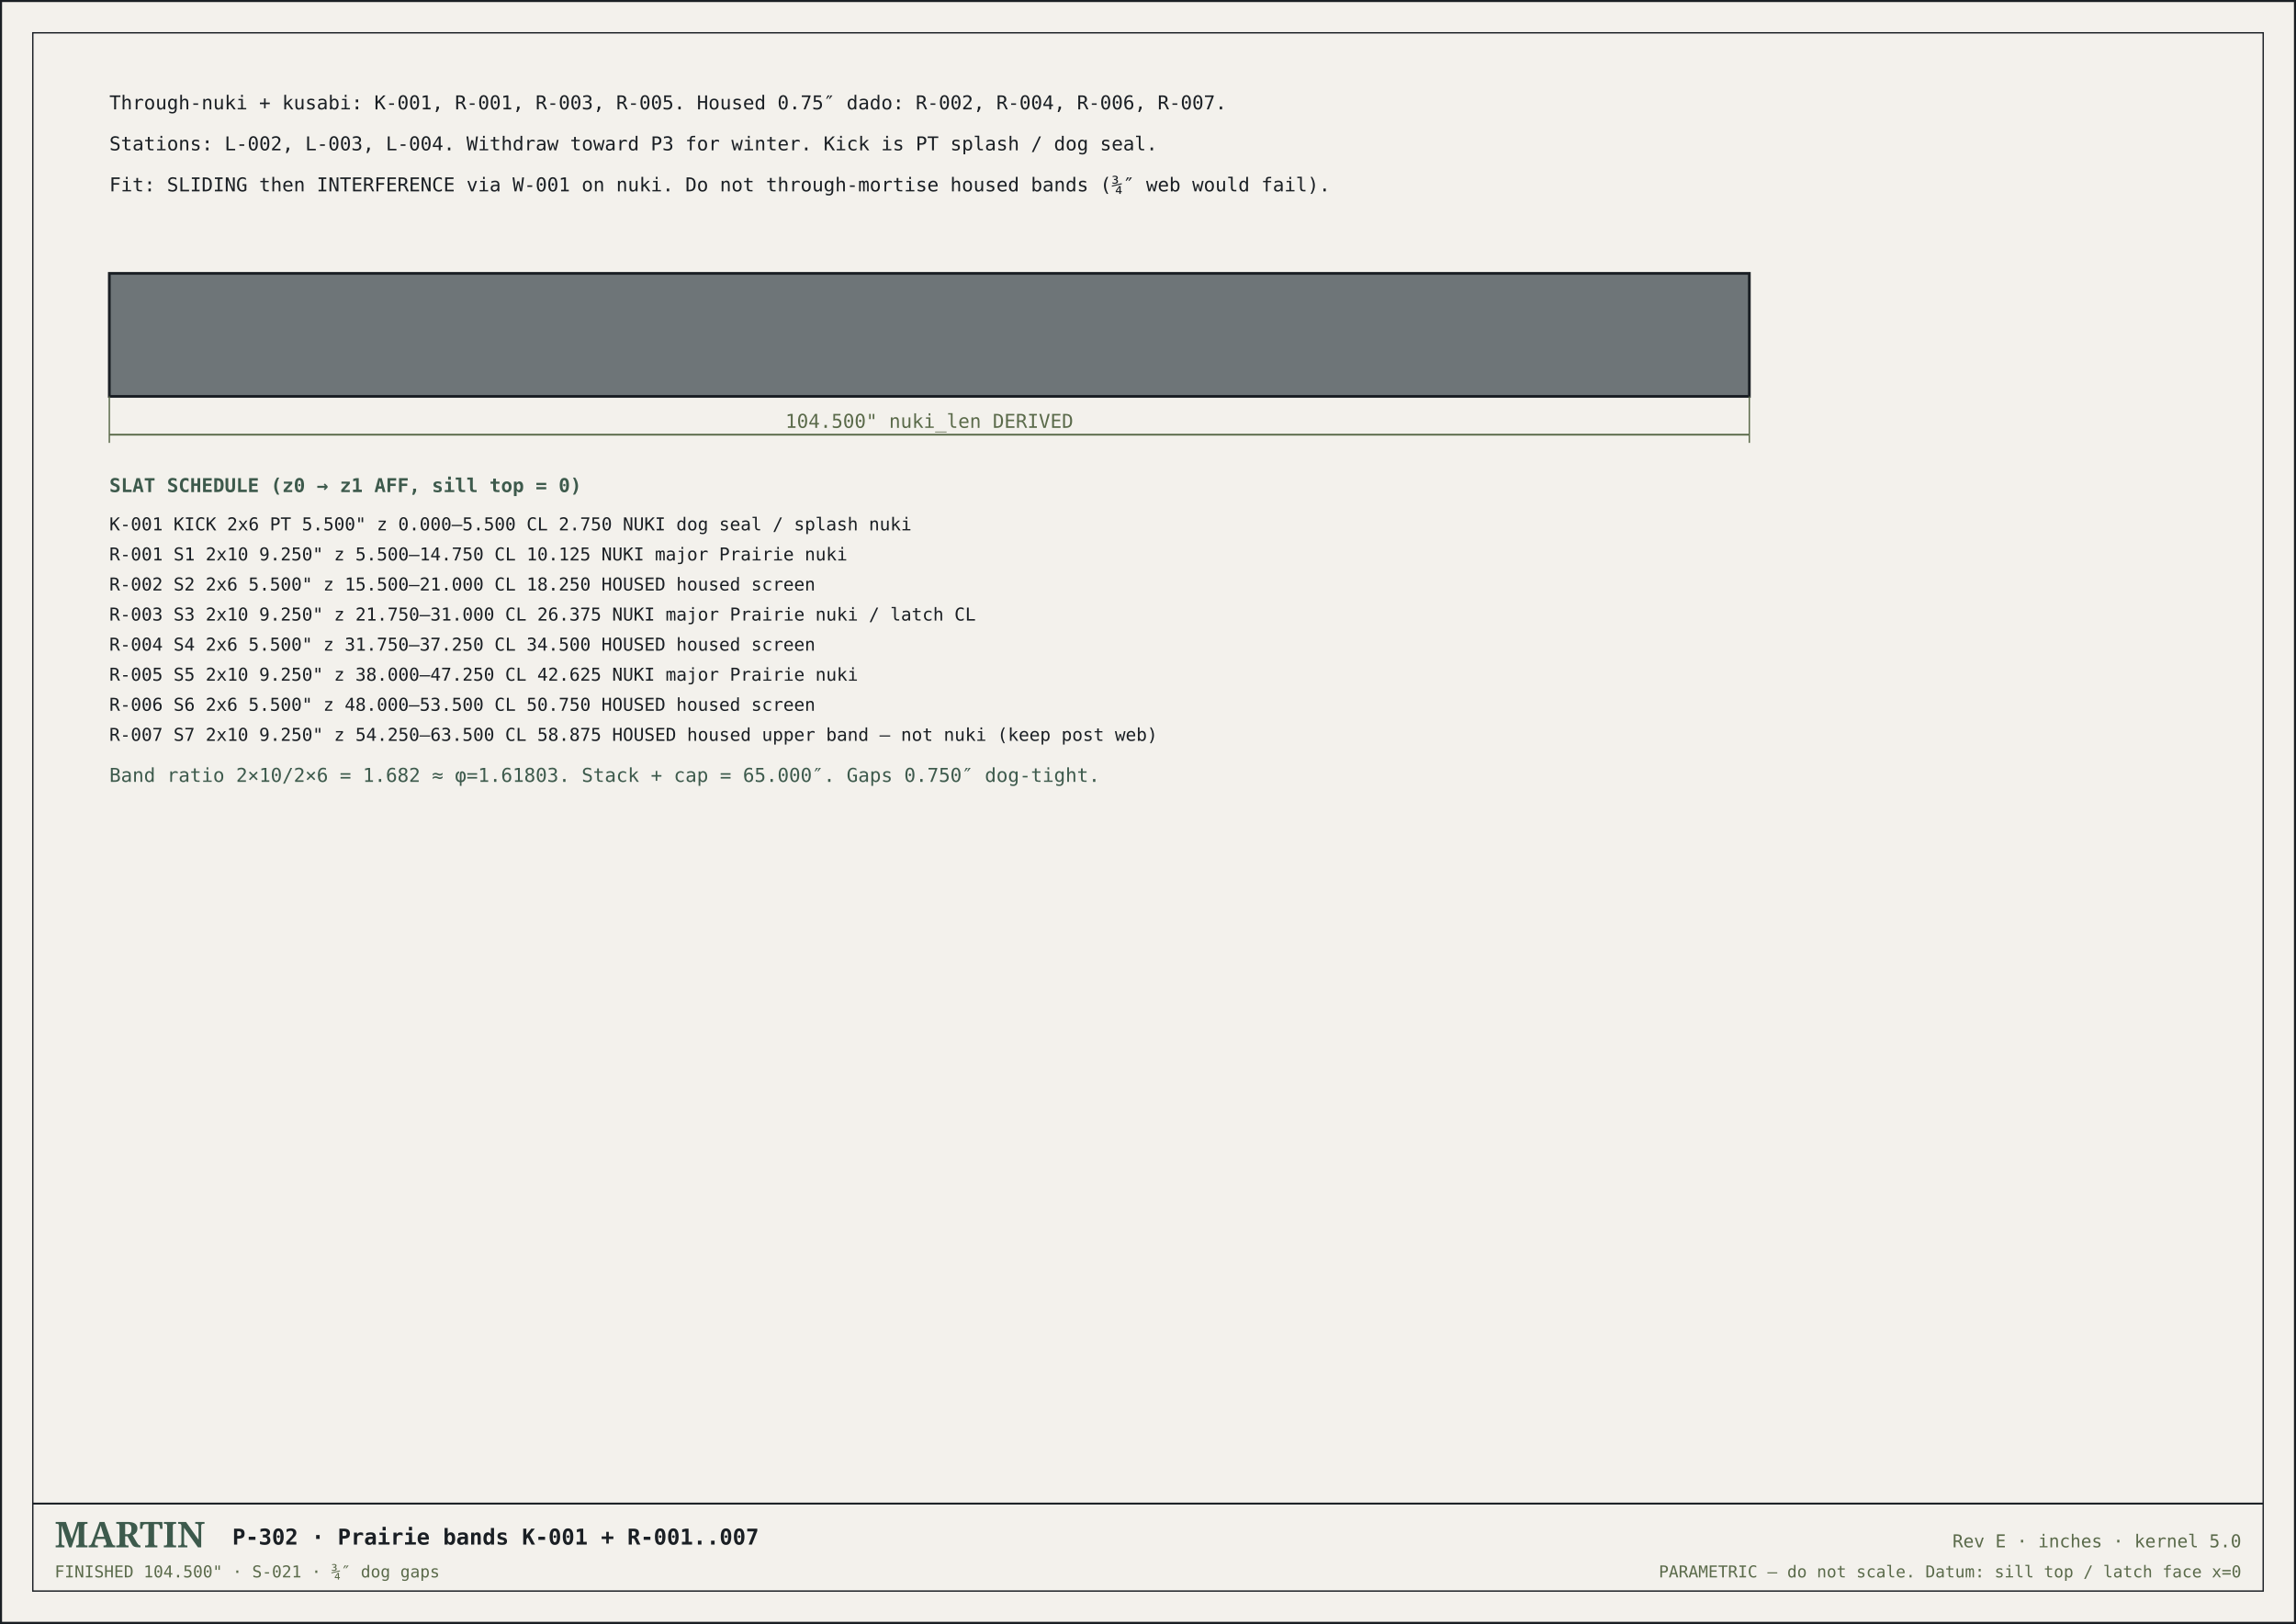
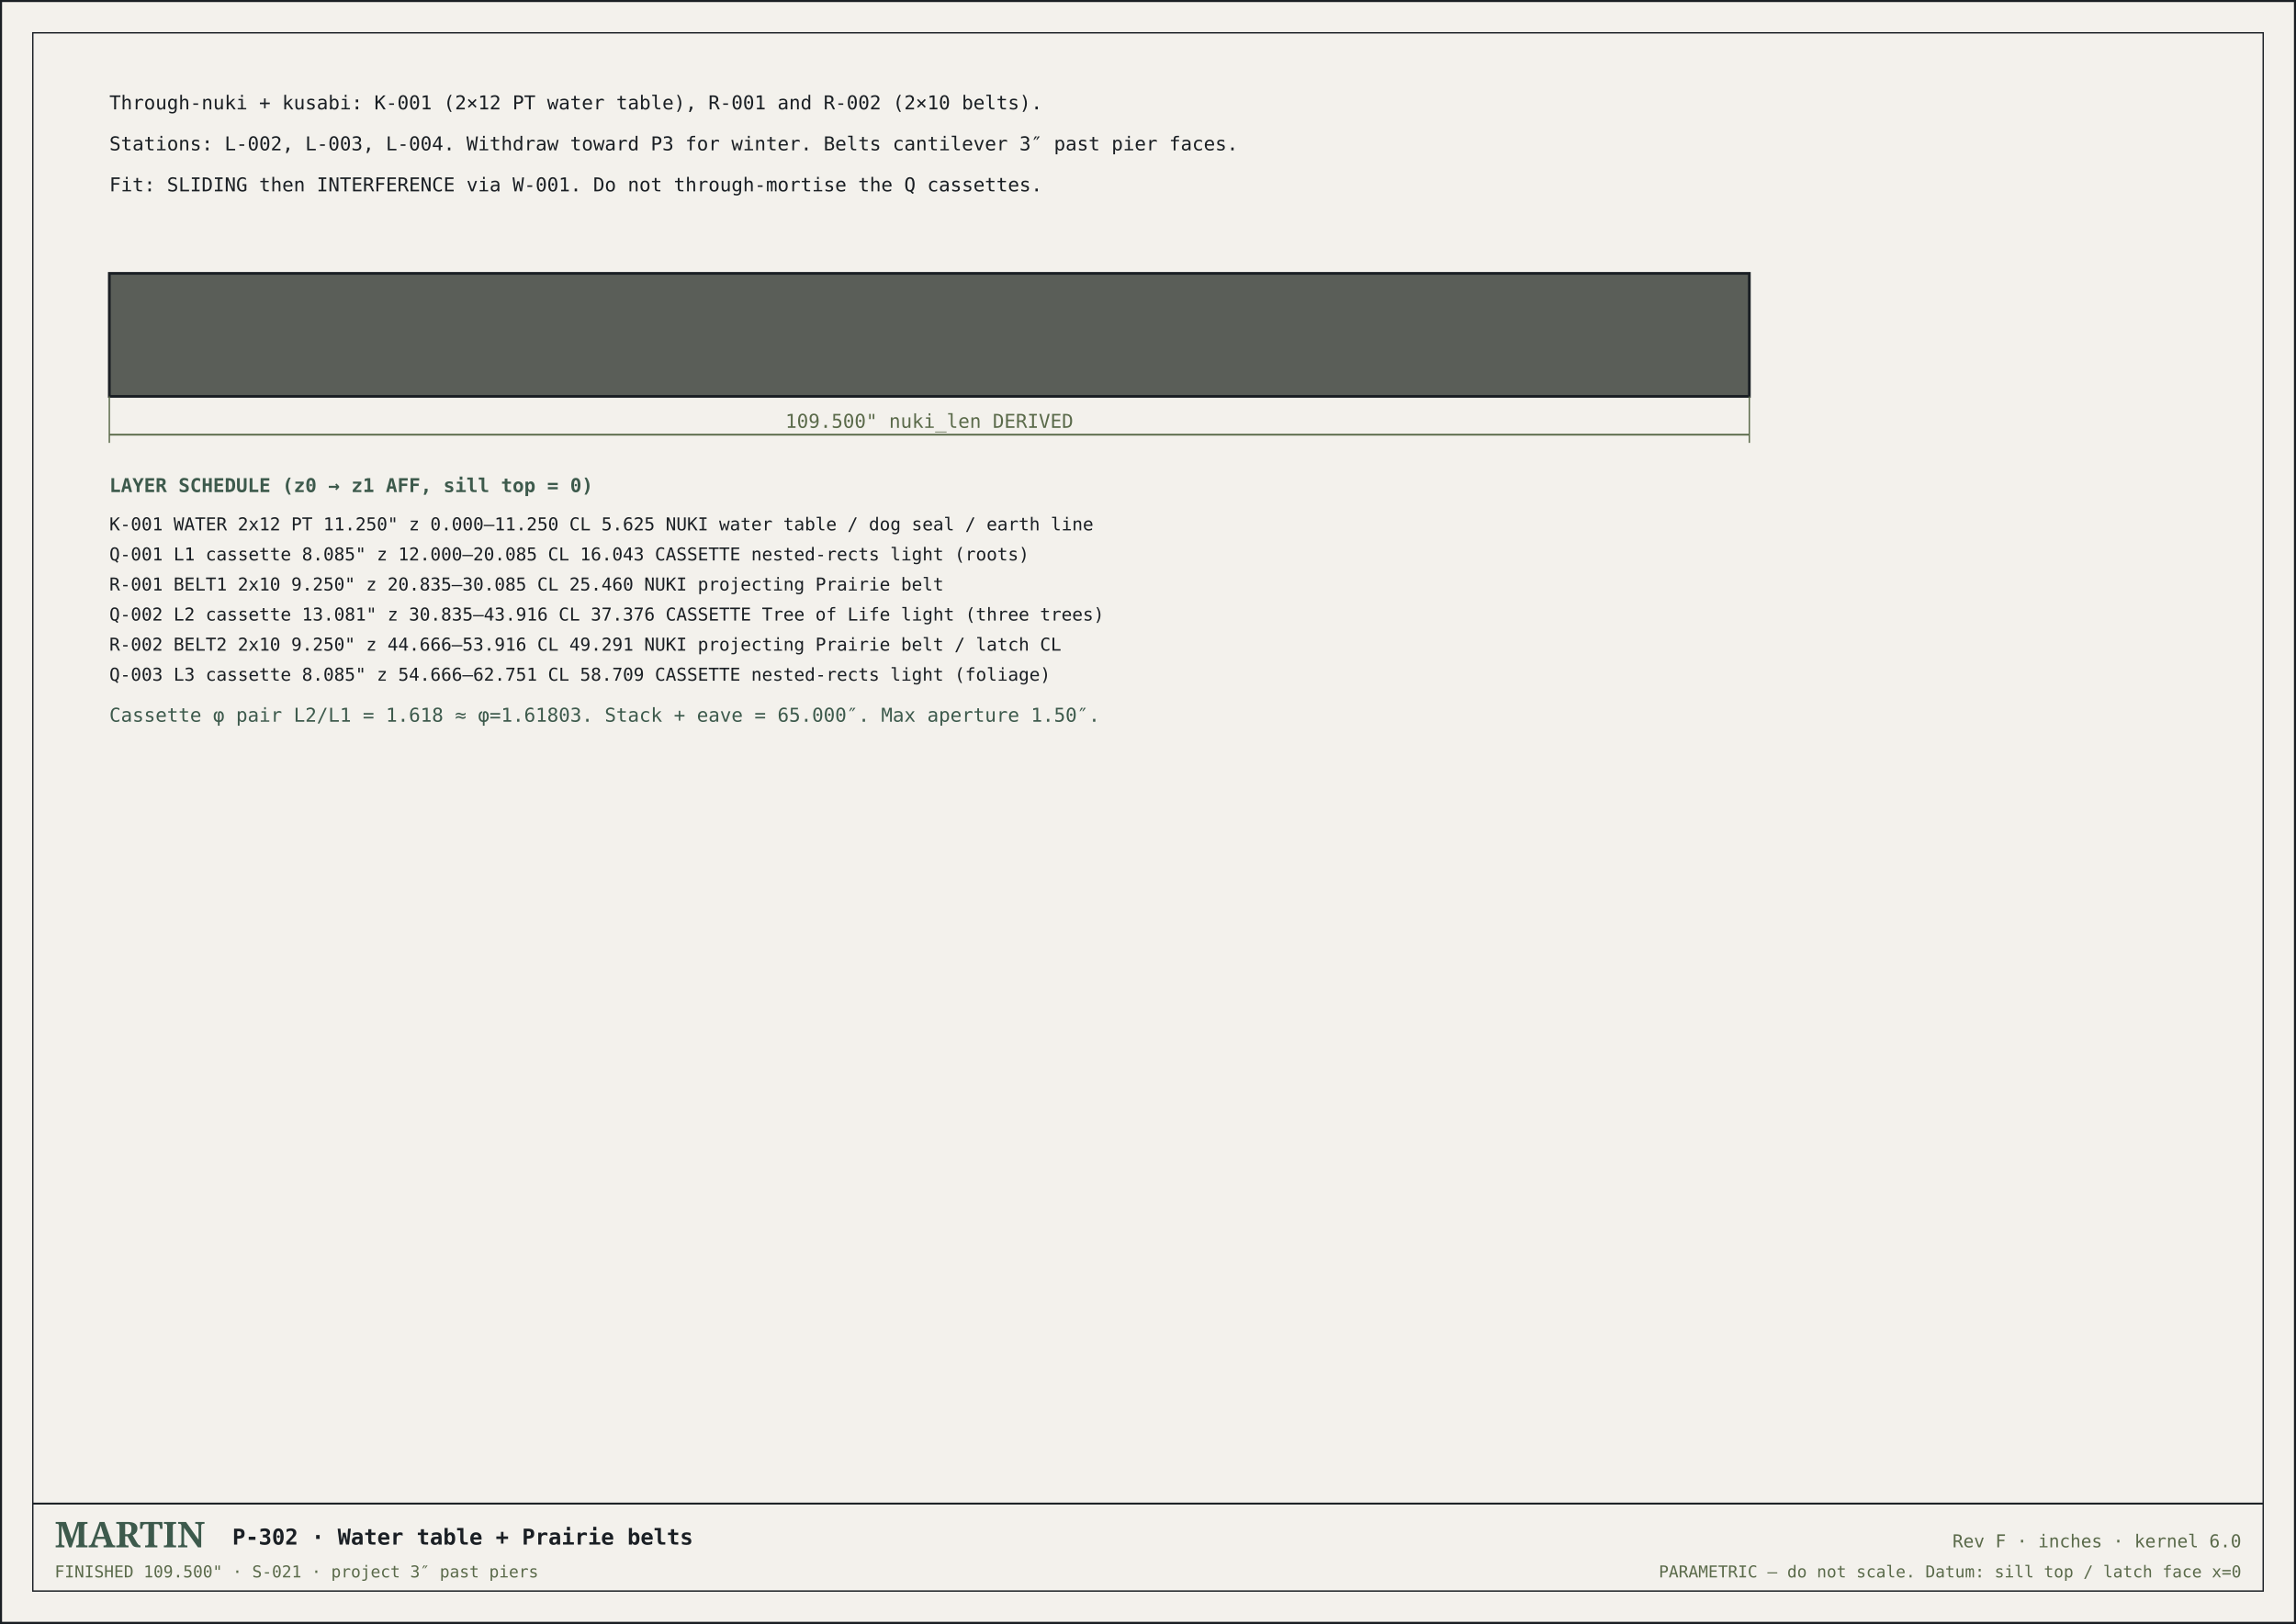
<svg xmlns="http://www.w3.org/2000/svg" width="1680" height="1188" viewBox="0 0 1680 1188">
  <rect x="0.0" y="0.0" width="1680.0" height="1188.0" fill="#f3f1ec" stroke="#1a1f24" stroke-width="3" />
  <rect x="24.0" y="24.0" width="1632.0" height="1140.0" fill="none" stroke="#1a1f24" stroke-width="1" />
  <line x1="24.0" y1="1100.0" x2="1656.0" y2="1100.0" stroke="#1a1f24" stroke-width="1.4" />
  <text x="40.0" y="1132.0" font-family="Georgia, serif" font-size="26" fill="#3d5a4c" text-anchor="start" font-weight="600">MARTIN</text>
-   <text x="170.0" y="1130.0" font-family="IBM Plex Mono, Menlo, monospace" font-size="16" fill="#1a1f24" text-anchor="start" font-weight="600">P-302  ·  Prairie bands K-001 + R-001..007</text>
-   <text x="40.0" y="1154.0" font-family="IBM Plex Mono, Menlo, monospace" font-size="12" fill="#5a6a4a" text-anchor="start">FINISHED 104.500"  ·  S-021  ·  ¾″ dog gaps</text>
-   <text x="1640.0" y="1132.0" font-family="IBM Plex Mono, Menlo, monospace" font-size="13" fill="#5a6a4a" text-anchor="end">Rev E  ·  inches  ·  kernel 5.0</text>
+   <text x="170.0" y="1130.0" font-family="IBM Plex Mono, Menlo, monospace" font-size="16" fill="#1a1f24" text-anchor="start" font-weight="600">P-302  ·  Water table + Prairie belts</text>
+   <text x="40.0" y="1154.0" font-family="IBM Plex Mono, Menlo, monospace" font-size="12" fill="#5a6a4a" text-anchor="start">FINISHED 109.500"  ·  S-021  ·  project 3″ past piers</text>
+   <text x="1640.0" y="1132.0" font-family="IBM Plex Mono, Menlo, monospace" font-size="13" fill="#5a6a4a" text-anchor="end">Rev F  ·  inches  ·  kernel 6.0</text>
  <text x="1640.0" y="1154.0" font-family="IBM Plex Mono, Menlo, monospace" font-size="12" fill="#5a6a4a" text-anchor="end">PARAMETRIC — do not scale. Datum: sill top / latch face x=0</text>
-   <rect x="80.0" y="200.0" width="1200.0" height="90.0" fill="#6e7578" stroke="#1a1f24" stroke-width="2" />
+   <rect x="80.0" y="200.0" width="1200.0" height="90.0" fill="#5a5e58" stroke="#1a1f24" stroke-width="2" />
  <line x1="80.0" y1="290.0" x2="80.0" y2="324.0" stroke="#5a6a4a" stroke-width="1" />
  <line x1="1280.0" y1="290.0" x2="1280.0" y2="324.0" stroke="#5a6a4a" stroke-width="1" />
  <line x1="80.0" y1="318.0" x2="1280.0" y2="318.0" stroke="#5a6a4a" stroke-width="1.3" />
-   <text x="680.0" y="313.0" font-family="IBM Plex Mono, Menlo, monospace" font-size="14" fill="#5a6a4a" text-anchor="middle">104.500" nuki_len  DERIVED</text>
-   <text x="80.0" y="80.0" font-family="IBM Plex Mono, Menlo, monospace" font-size="14" fill="#1a1f24" text-anchor="start">Through-nuki + kusabi: K-001, R-001, R-003, R-005. Housed 0.75″ dado: R-002, R-004, R-006, R-007.</text>
-   <text x="80.0" y="110.0" font-family="IBM Plex Mono, Menlo, monospace" font-size="14" fill="#1a1f24" text-anchor="start">Stations: L-002, L-003, L-004. Withdraw toward P3 for winter. Kick is PT splash / dog seal.</text>
-   <text x="80.0" y="140.0" font-family="IBM Plex Mono, Menlo, monospace" font-size="14" fill="#1a1f24" text-anchor="start">Fit: SLIDING then INTERFERENCE via W-001 on nuki. Do not through-mortise housed bands (¾″ web would fail).</text>
-   <text x="80.0" y="360.0" font-family="IBM Plex Mono, Menlo, monospace" font-size="14" fill="#3d5a4c" text-anchor="start" font-weight="600">SLAT SCHEDULE  (z0 → z1  AFF, sill top = 0)</text>
-   <text x="80.0" y="388.0" font-family="IBM Plex Mono, Menlo, monospace" font-size="13" fill="#1a1f24" text-anchor="start">K-001   KICK   2x6 PT    5.500"  z 0.000–5.500  CL 2.750  NUKI  dog seal / splash nuki</text>
-   <text x="80.0" y="410.0" font-family="IBM Plex Mono, Menlo, monospace" font-size="13" fill="#1a1f24" text-anchor="start">R-001   S1     2x10      9.250"  z 5.500–14.750  CL 10.125  NUKI  major Prairie nuki</text>
-   <text x="80.0" y="432.0" font-family="IBM Plex Mono, Menlo, monospace" font-size="13" fill="#1a1f24" text-anchor="start">R-002   S2     2x6       5.500"  z 15.500–21.000  CL 18.250  HOUSED  housed screen</text>
-   <text x="80.0" y="454.0" font-family="IBM Plex Mono, Menlo, monospace" font-size="13" fill="#1a1f24" text-anchor="start">R-003   S3     2x10      9.250"  z 21.750–31.000  CL 26.375  NUKI  major Prairie nuki / latch CL</text>
-   <text x="80.0" y="476.0" font-family="IBM Plex Mono, Menlo, monospace" font-size="13" fill="#1a1f24" text-anchor="start">R-004   S4     2x6       5.500"  z 31.750–37.250  CL 34.500  HOUSED  housed screen</text>
-   <text x="80.0" y="498.0" font-family="IBM Plex Mono, Menlo, monospace" font-size="13" fill="#1a1f24" text-anchor="start">R-005   S5     2x10      9.250"  z 38.000–47.250  CL 42.625  NUKI  major Prairie nuki</text>
-   <text x="80.0" y="520.0" font-family="IBM Plex Mono, Menlo, monospace" font-size="13" fill="#1a1f24" text-anchor="start">R-006   S6     2x6       5.500"  z 48.000–53.500  CL 50.750  HOUSED  housed screen</text>
-   <text x="80.0" y="542.0" font-family="IBM Plex Mono, Menlo, monospace" font-size="13" fill="#1a1f24" text-anchor="start">R-007   S7     2x10      9.250"  z 54.250–63.500  CL 58.875  HOUSED  housed upper band — not nuki (keep post web)</text>
-   <text x="80.0" y="572.0" font-family="IBM Plex Mono, Menlo, monospace" font-size="14" fill="#3d5a4c" text-anchor="start">Band ratio 2×10/2×6 = 1.682 ≈ φ=1.61803. Stack + cap = 65.000″. Gaps 0.750″ dog-tight.</text>
+   <text x="680.0" y="313.0" font-family="IBM Plex Mono, Menlo, monospace" font-size="14" fill="#5a6a4a" text-anchor="middle">109.500" nuki_len  DERIVED</text>
+   <text x="80.0" y="80.0" font-family="IBM Plex Mono, Menlo, monospace" font-size="14" fill="#1a1f24" text-anchor="start">Through-nuki + kusabi: K-001 (2×12 PT water table), R-001 and R-002 (2×10 belts).</text>
+   <text x="80.0" y="110.0" font-family="IBM Plex Mono, Menlo, monospace" font-size="14" fill="#1a1f24" text-anchor="start">Stations: L-002, L-003, L-004. Withdraw toward P3 for winter. Belts cantilever 3″ past pier faces.</text>
+   <text x="80.0" y="140.0" font-family="IBM Plex Mono, Menlo, monospace" font-size="14" fill="#1a1f24" text-anchor="start">Fit: SLIDING then INTERFERENCE via W-001. Do not through-mortise the Q cassettes.</text>
+   <text x="80.0" y="360.0" font-family="IBM Plex Mono, Menlo, monospace" font-size="14" fill="#3d5a4c" text-anchor="start" font-weight="600">LAYER SCHEDULE  (z0 → z1  AFF, sill top = 0)</text>
+   <text x="80.0" y="388.0" font-family="IBM Plex Mono, Menlo, monospace" font-size="13" fill="#1a1f24" text-anchor="start">K-001   WATER  2x12 PT       11.250"  z 0.000–11.250  CL 5.625  NUKI  water table / dog seal / earth line</text>
+   <text x="80.0" y="410.0" font-family="IBM Plex Mono, Menlo, monospace" font-size="13" fill="#1a1f24" text-anchor="start">Q-001   L1     cassette      8.085"  z 12.000–20.085  CL 16.043  CASSETTE  nested-rects light (roots)</text>
+   <text x="80.0" y="432.0" font-family="IBM Plex Mono, Menlo, monospace" font-size="13" fill="#1a1f24" text-anchor="start">R-001   BELT1  2x10          9.250"  z 20.835–30.085  CL 25.460  NUKI  projecting Prairie belt</text>
+   <text x="80.0" y="454.0" font-family="IBM Plex Mono, Menlo, monospace" font-size="13" fill="#1a1f24" text-anchor="start">Q-002   L2     cassette      13.081"  z 30.835–43.916  CL 37.376  CASSETTE  Tree of Life light (three trees)</text>
+   <text x="80.0" y="476.0" font-family="IBM Plex Mono, Menlo, monospace" font-size="13" fill="#1a1f24" text-anchor="start">R-002   BELT2  2x10          9.250"  z 44.666–53.916  CL 49.291  NUKI  projecting Prairie belt / latch CL</text>
+   <text x="80.0" y="498.0" font-family="IBM Plex Mono, Menlo, monospace" font-size="13" fill="#1a1f24" text-anchor="start">Q-003   L3     cassette      8.085"  z 54.666–62.751  CL 58.709  CASSETTE  nested-rects light (foliage)</text>
+   <text x="80.0" y="528.0" font-family="IBM Plex Mono, Menlo, monospace" font-size="14" fill="#3d5a4c" text-anchor="start">Cassette φ pair L2/L1 = 1.618 ≈ φ=1.61803. Stack + eave = 65.000″. Max aperture 1.50″.</text>
</svg>
